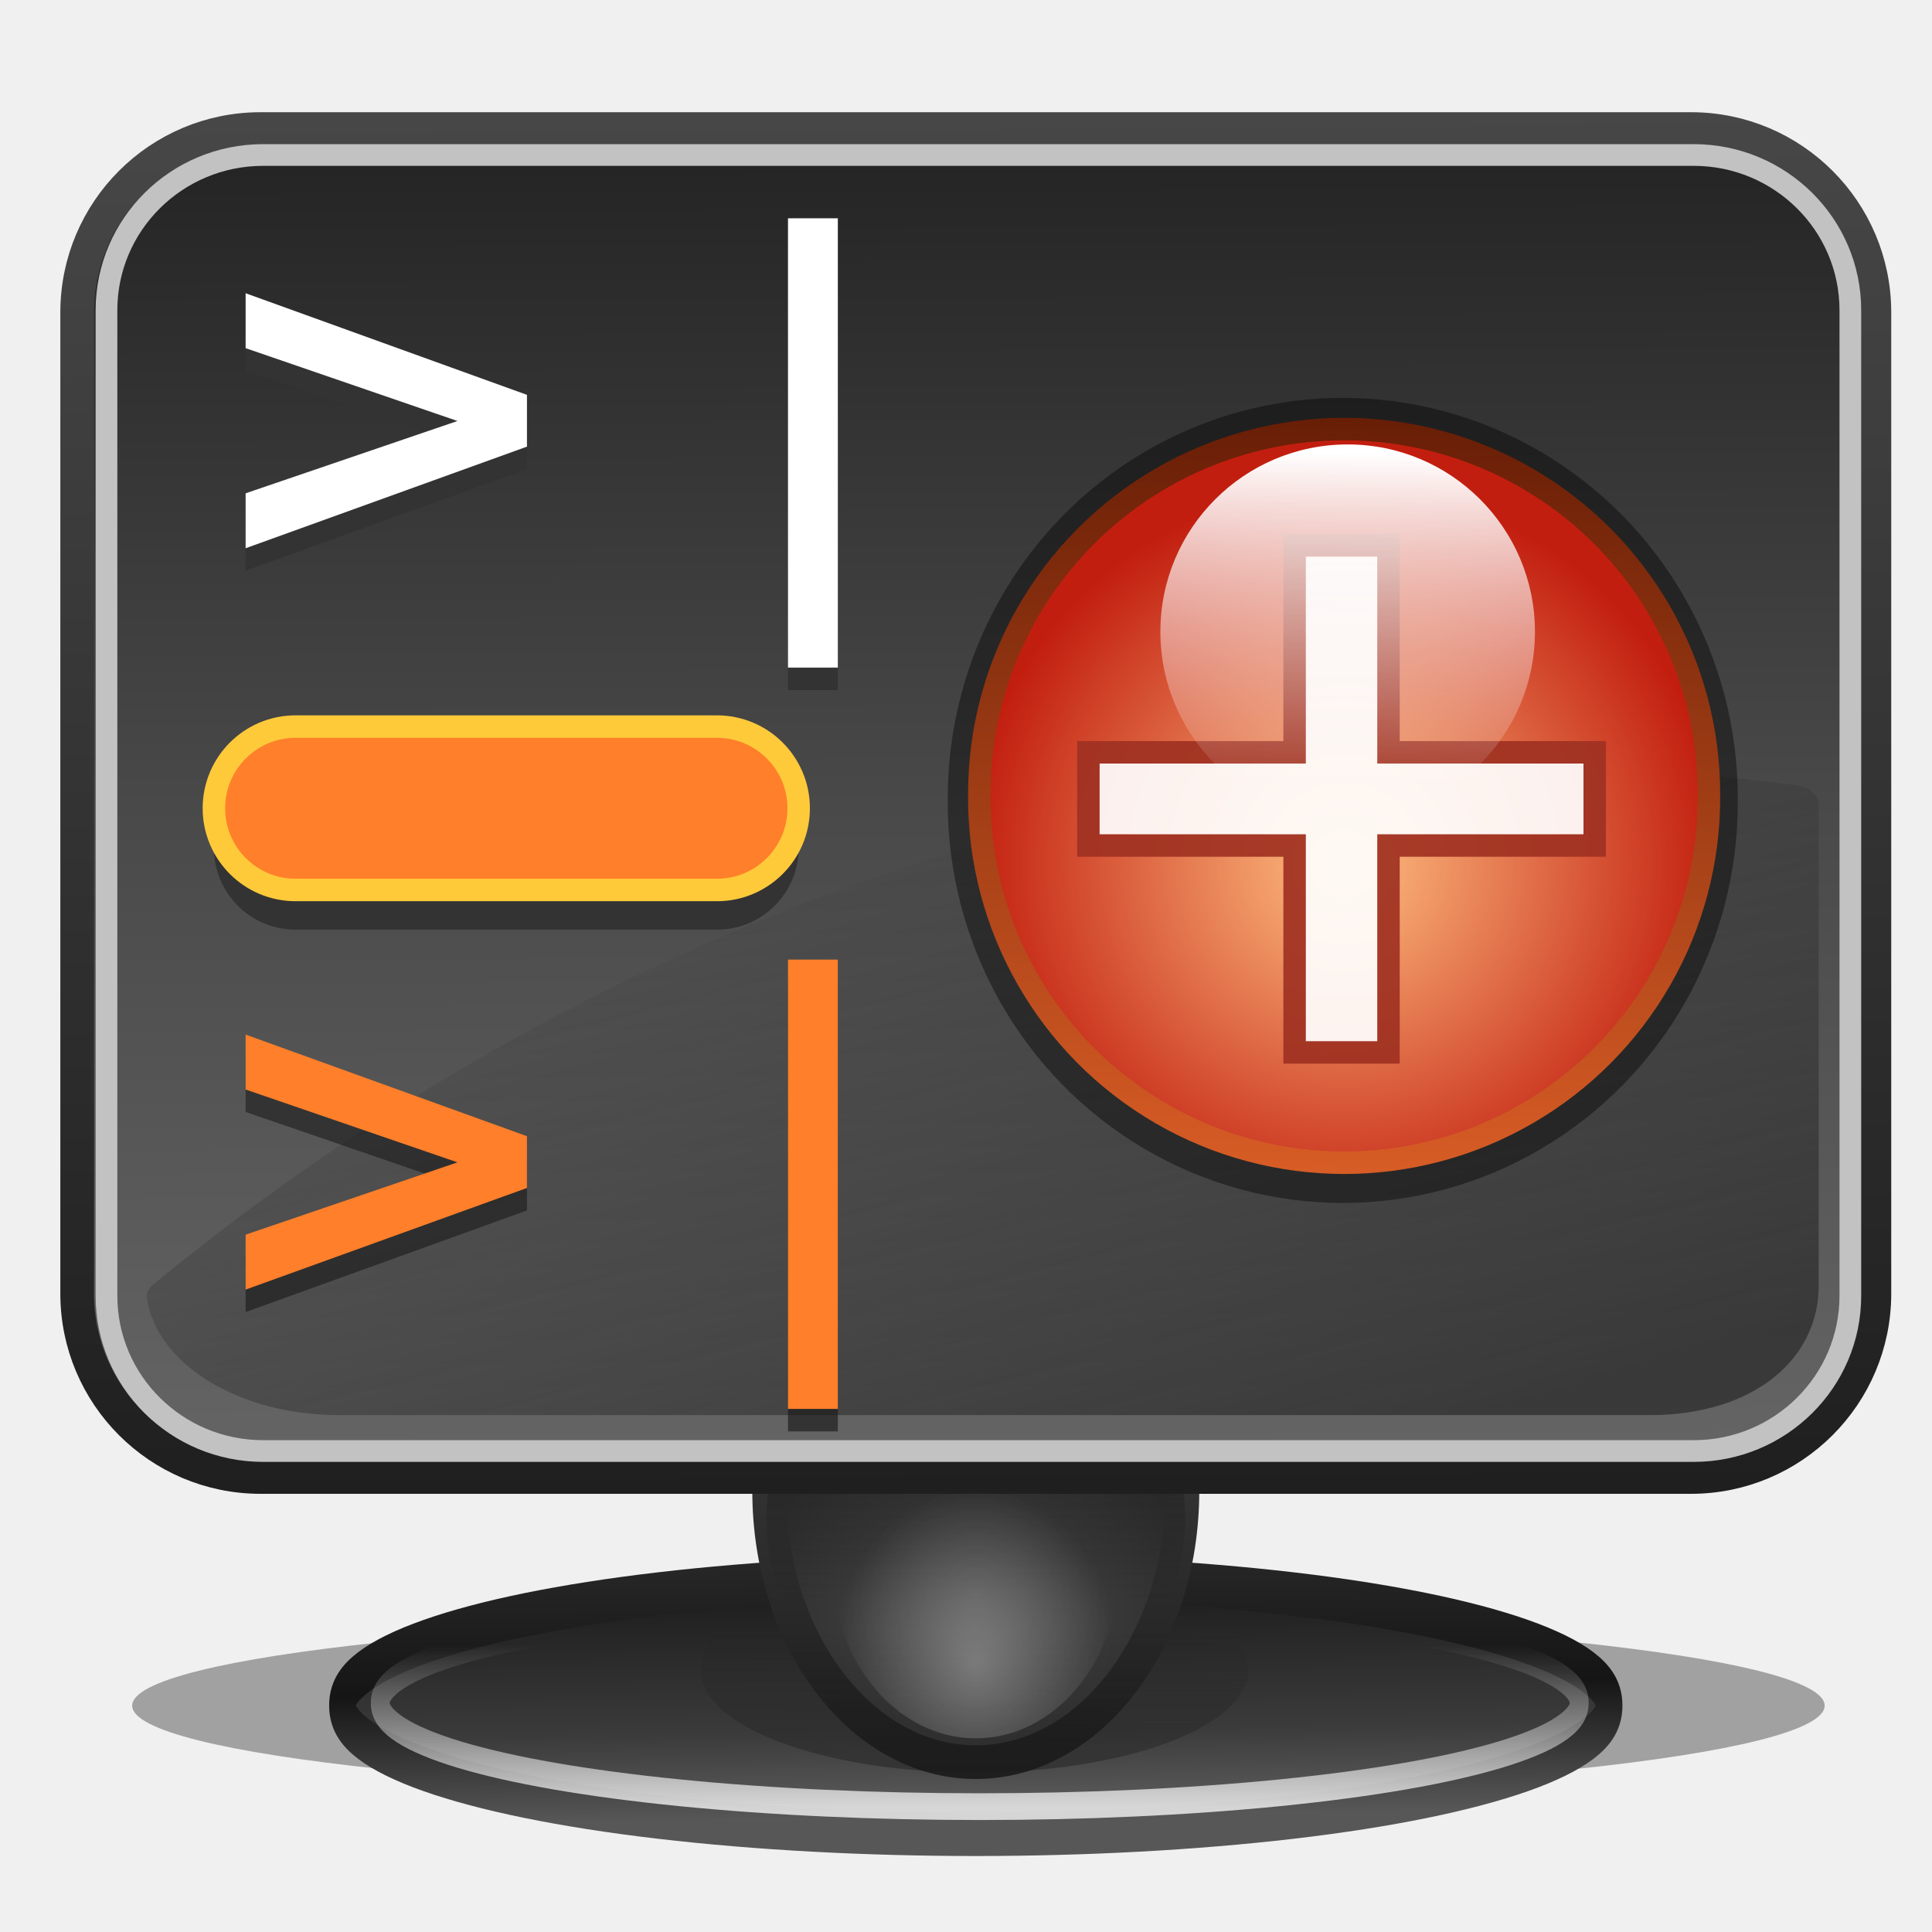
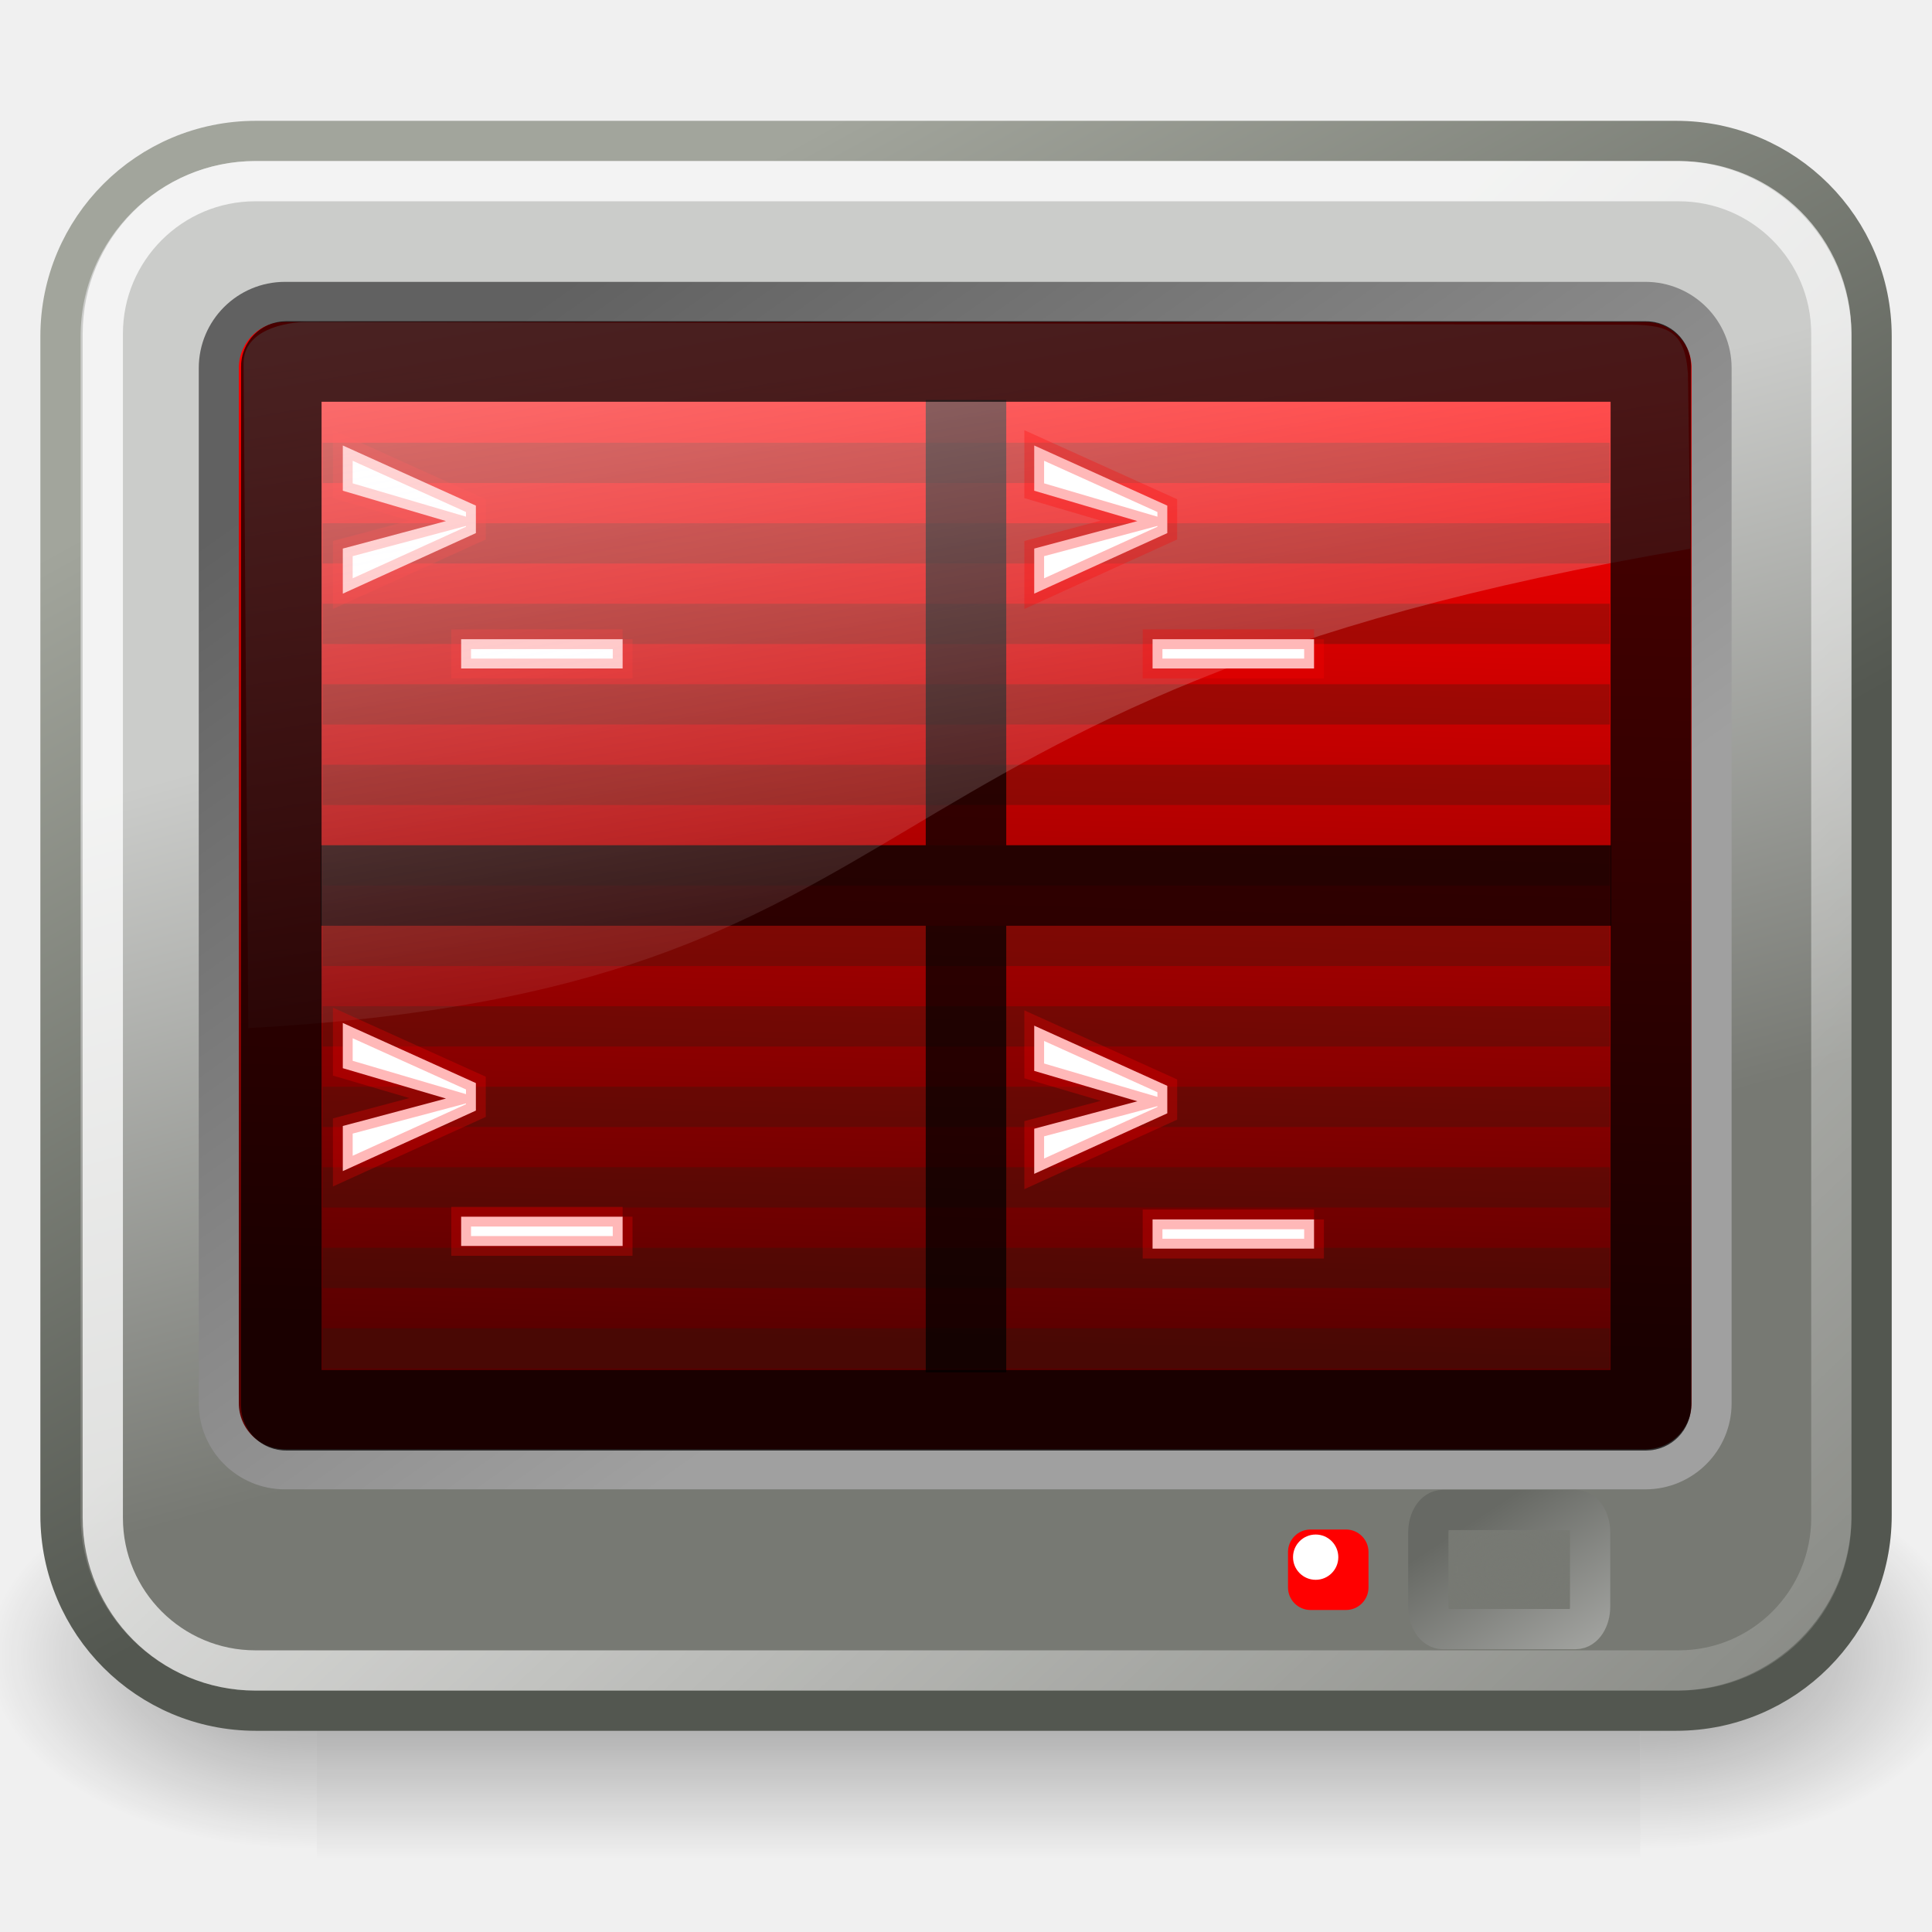
- <svg xmlns="http://www.w3.org/2000/svg" xmlns:xlink="http://www.w3.org/1999/xlink" width="172" height="172" id="svg2" version="1.0">
-   <defs id="defs4">
-     <linearGradient id="linearGradient15900">
-       <stop id="stop15902" offset="0" style="stop-color:#1a1a1a;stop-opacity:0.557;" />
-       <stop id="stop15904" offset="1" style="stop-color:#1a1a1a;stop-opacity:0;" />
+ <svg xmlns="http://www.w3.org/2000/svg" xmlns:xlink="http://www.w3.org/1999/xlink" width="48px" height="48px" id="svg1306">
+   <defs id="defs1308">
+     <radialGradient xlink:href="#linearGradient5060" id="radialGradient5031" gradientUnits="userSpaceOnUse" gradientTransform="matrix(-2.774389,0,0,1.969706,112.7623,-872.8854)" cx="605.714" cy="486.648" fx="605.714" fy="486.648" r="117.143" />
+     <linearGradient id="linearGradient5060">
+       <stop style="stop-color:black;stop-opacity:1;" offset="0" id="stop5062" />
+       <stop style="stop-color:black;stop-opacity:0;" offset="1" id="stop5064" />
    </linearGradient>
-     <linearGradient id="linearGradient12950">
-       <stop style="stop-color:#d75c25;stop-opacity:1;" offset="0" id="stop12952" />
-       <stop style="stop-color:#681e06;stop-opacity:1;" offset="1" id="stop12954" />
+     <radialGradient xlink:href="#linearGradient5060" id="radialGradient5029" gradientUnits="userSpaceOnUse" gradientTransform="matrix(2.774389,0,0,1.969706,-1891.633,-872.8854)" cx="605.714" cy="486.648" fx="605.714" fy="486.648" r="117.143" />
+     <linearGradient id="linearGradient5048">
+       <stop style="stop-color:black;stop-opacity:0;" offset="0" id="stop5050" />
+       <stop id="stop5056" offset="0.5" style="stop-color:black;stop-opacity:1;" />
+       <stop style="stop-color:black;stop-opacity:0;" offset="1" id="stop5052" />
    </linearGradient>
-     <linearGradient id="linearGradient5138">
-       <stop style="stop-color:#1a1a1a;stop-opacity:1;" offset="0" id="stop5140" />
-       <stop style="stop-color:#1a1a1a;stop-opacity:0;" offset="1" id="stop5142" />
+     <linearGradient xlink:href="#linearGradient5048" id="linearGradient5027" gradientUnits="userSpaceOnUse" gradientTransform="matrix(2.774389,0,0,1.969706,-1892.179,-872.8854)" x1="302.857" y1="366.648" x2="302.857" y2="609.505" />
+     <linearGradient id="linearGradient6447">
+       <stop style="stop-color:#777973;stop-opacity:1;" offset="0" id="stop6449" />
+       <stop style="stop-color:#777973;stop-opacity:0;" offset="1" id="stop6451" />
    </linearGradient>
-     <linearGradient id="linearGradient7104">
-       <stop id="stop7106" offset="0" style="stop-color:#171717;stop-opacity:1;" />
-       <stop style="stop-color:#3b3b3b;stop-opacity:1;" offset="0.667" id="stop7110" />
-       <stop id="stop7108" offset="1" style="stop-color:#5f5f5f;stop-opacity:1;" />
+     <linearGradient id="linearGradient4254">
+       <stop style="stop-color:#616161;stop-opacity:1;" offset="0" id="stop4256" />
+       <stop style="stop-color:#a0a0a0;stop-opacity:1;" offset="1" id="stop4258" />
    </linearGradient>
-     <linearGradient id="linearGradient7096">
-       <stop id="stop7098" offset="0" style="stop-color:#272727;stop-opacity:1;" />
-       <stop style="stop-color:#151515;stop-opacity:1;" offset="0.5" id="stop7100" />
-       <stop id="stop7102" offset="1" style="stop-color:#575757;stop-opacity:1;" />
+     <linearGradient id="linearGradient5176">
+       <stop id="stop5178" offset="0" style="stop-color:#a2a59c;stop-opacity:1;" />
+       <stop id="stop5180" offset="1" style="stop-color:#535750;stop-opacity:1;" />
    </linearGradient>
-     <linearGradient id="linearGradient4183">
-       <stop id="stop4185" offset="0" style="stop-color:#474747;stop-opacity:1;" />
-       <stop id="stop4187" offset="1" style="stop-color:#2f2f2f;stop-opacity:1;" />
+     <linearGradient id="linearGradient2667">
+       <stop id="stop2669" offset="0" style="stop-color:#ffffff;stop-opacity:1;" />
+       <stop id="stop2671" offset="1" style="stop-color:#fcfcff;stop-opacity:0;" />
    </linearGradient>
-     <linearGradient id="linearGradient10966">
-       <stop style="stop-color:#ffffff;stop-opacity:1;" offset="0" id="stop10968" />
-       <stop style="stop-color:#ffffff;stop-opacity:0;" offset="1" id="stop10970" />
+     <linearGradient gradientUnits="userSpaceOnUse" y2="26.729" x2="17.199" y1="1.654" x1="11.492" gradientTransform="matrix(1.236157,0,0,0.896051,-1.08182,2.830699)" id="linearGradient2673" xlink:href="#linearGradient2667" />
+     <linearGradient id="linearGradient2238">
+       <stop style="stop-color:#ffffff;stop-opacity:1;" offset="0" id="stop2240" />
+       <stop style="stop-color:#ffffff;stop-opacity:0;" offset="1" id="stop2242" />
    </linearGradient>
-     <linearGradient id="linearGradient10956">
-       <stop style="stop-color:#ffbf82;stop-opacity:1;" offset="0" id="stop10958" />
-       <stop style="stop-color:#c21e0f;stop-opacity:1;" offset="1" id="stop10960" />
+     <linearGradient id="linearGradient2224">
+       <stop style="stop-color:#32342f;stop-opacity:0.546;" offset="0" id="stop2226" />
+       <stop style="stop-color:#32342f;stop-opacity:0;" offset="1" id="stop2228" />
    </linearGradient>
-     <linearGradient id="linearGradient7040">
-       <stop style="stop-color:#666666;stop-opacity:1;" offset="0" id="stop7042" />
-       <stop id="stop7048" offset="0.5" style="stop-color:#494949;stop-opacity:1;" />
-       <stop style="stop-color:#222222;stop-opacity:1;" offset="1" id="stop7044" />
+     <linearGradient id="linearGradient2214">
+       <stop style="stop-color:#a9aaa7;stop-opacity:1;" offset="0" id="stop2216" />
+       <stop style="stop-color:#676964;stop-opacity:1;" offset="1" id="stop2218" />
    </linearGradient>
-     <linearGradient id="linearGradient3134">
-       <stop style="stop-color:#1f1f1f;stop-opacity:1;" offset="0" id="stop3136" />
-       <stop style="stop-color:#474747;stop-opacity:1;" offset="1" id="stop3138" />
+     <linearGradient id="linearGradient2206">
+       <stop style="stop-color:#777973;stop-opacity:1;" offset="0" id="stop2208" />
+       <stop style="stop-color:#cbccca;stop-opacity:1;" offset="1" id="stop2210" />
    </linearGradient>
-     <linearGradient xlink:href="#linearGradient3134" id="linearGradient3140" x1="135.121" y1="169.619" x2="134.296" y2="46.619" gradientUnits="userSpaceOnUse" gradientTransform="translate(-45.57938,-36.62958)" />
-     <linearGradient xlink:href="#linearGradient7040" id="linearGradient7046" x1="112.87" y1="169.619" x2="112.432" y2="46.619" gradientUnits="userSpaceOnUse" gradientTransform="translate(-45.57938,-36.62958)" />
-     <radialGradient xlink:href="#linearGradient10956" id="radialGradient15848" gradientUnits="userSpaceOnUse" cx="119.663" cy="85.43" fx="119.663" fy="85.43" r="33.478" />
-     <linearGradient xlink:href="#linearGradient10966" id="linearGradient15850" gradientUnits="userSpaceOnUse" x1="118.1" y1="49.384" x2="117.753" y2="79.951" />
-     <linearGradient xlink:href="#linearGradient7104" id="linearGradient3173" x1="113.958" y1="150.684" x2="114.079" y2="164.557" gradientUnits="userSpaceOnUse" />
-     <linearGradient xlink:href="#linearGradient7096" id="linearGradient3181" x1="113.958" y1="150.684" x2="114.079" y2="164.557" gradientUnits="userSpaceOnUse" />
-     <linearGradient xlink:href="#linearGradient3134" id="linearGradient4176" x1="85.828" y1="160.752" x2="86.766" y2="113.12" gradientUnits="userSpaceOnUse" />
-     <radialGradient xlink:href="#linearGradient4183" id="radialGradient4181" cx="79.322" cy="145.489" fx="79.322" fy="145.489" r="19.395" gradientTransform="matrix(1,0,0,1.29601,0,-40.92521)" gradientUnits="userSpaceOnUse" />
-     <radialGradient xlink:href="#linearGradient10966" id="radialGradient3184" cx="79.322" cy="148.534" fx="79.322" fy="148.534" r="18.395" gradientTransform="matrix(1,0,0,1.312102,0,-43.15)" gradientUnits="userSpaceOnUse" />
-     <linearGradient xlink:href="#linearGradient10966" id="linearGradient4165" x1="91.741" y1="165.715" x2="91.741" y2="154.928" gradientUnits="userSpaceOnUse" />
-     <linearGradient xlink:href="#linearGradient5138" id="linearGradient5144" x1="79.322" y1="162.392" x2="79.322" y2="129.059" gradientUnits="userSpaceOnUse" />
-     <linearGradient xlink:href="#linearGradient5138" id="linearGradient5148" gradientUnits="userSpaceOnUse" x1="79.322" y1="162.392" x2="79.322" y2="129.059" />
-     <linearGradient xlink:href="#linearGradient12950" id="linearGradient12956" x1="137.27" y1="112.908" x2="137.675" y2="45.953" gradientUnits="userSpaceOnUse" />
-     <linearGradient xlink:href="#linearGradient10966" id="linearGradient13954" gradientUnits="userSpaceOnUse" gradientTransform="translate(-45.57938,-36.62958)" x1="112.87" y1="169.619" x2="112.432" y2="46.619" />
-     <linearGradient xlink:href="#linearGradient15900" id="linearGradient14929" gradientUnits="userSpaceOnUse" gradientTransform="translate(-45.57938,-36.62958)" x1="118.312" y1="48.612" x2="118.652" y2="131.945" />
-     <linearGradient xlink:href="#linearGradient15900" id="linearGradient16878" gradientUnits="userSpaceOnUse" gradientTransform="translate(-45.57938,-36.62958)" x1="118.312" y1="48.612" x2="118.652" y2="131.945" />
-     <linearGradient xlink:href="#linearGradient15900" id="linearGradient16882" gradientUnits="userSpaceOnUse" gradientTransform="translate(-45.57938,-36.62958)" x1="84.463" y1="45.38" x2="120.995" y2="140.868" />
-     <linearGradient xlink:href="#linearGradient10966" id="linearGradient16885" gradientUnits="userSpaceOnUse" x1="118.1" y1="49.384" x2="117.753" y2="79.951" />
+     <linearGradient id="linearGradient2198">
+       <stop style="stop-color:#ff0000;stop-opacity:1;" offset="0" id="stop2200" />
+       <stop style="stop-color:#5a0000;stop-opacity:1;" offset="1" id="stop2202" />
+     </linearGradient>
+     <linearGradient xlink:href="#linearGradient2198" id="linearGradient2204" x1="23.119" y1="9.583" x2="22.441" y2="34.226" gradientUnits="userSpaceOnUse" gradientTransform="matrix(0.9500924,0,0,0.9650936,1.183393,0.2767092)" />
+     <linearGradient xlink:href="#linearGradient2206" id="linearGradient2212" x1="29.87" y1="32.286" x2="24.842" y2="14.158" gradientUnits="userSpaceOnUse" gradientTransform="matrix(0.957412,0,0,0.952331,1.022766,0.133307)" />
+     <linearGradient xlink:href="#linearGradient5176" id="linearGradient2220" x1="8.653" y1="9.587" x2="21.305" y2="32.498" gradientUnits="userSpaceOnUse" gradientTransform="matrix(0.957412,0,0,0.952331,1.022766,0.133307)" />
+     <radialGradient xlink:href="#linearGradient2224" id="radialGradient2230" cx="24.042" cy="42.242" fx="24.042" fy="42.242" r="17.577" gradientTransform="matrix(1,0,0,0.304598,-1.841788e-16,29.37527)" gradientUnits="userSpaceOnUse" />
+     <linearGradient xlink:href="#linearGradient2238" id="linearGradient2244" x1="20.339" y1="19.637" x2="48.845" y2="49.731" gradientUnits="userSpaceOnUse" gradientTransform="matrix(0.953506,0,0,0.947873,1.141528,1.205591)" />
+     <linearGradient xlink:href="#linearGradient4254" id="linearGradient4260" x1="11.048" y1="9.146" x2="26.178" y2="30.343" gradientUnits="userSpaceOnUse" gradientTransform="matrix(0.9975908,0,0,0.9893614,4.354704e-2,9.1764254e-2)" />
+     <linearGradient xlink:href="#linearGradient2214" id="linearGradient5719" x1="40.253" y1="42.319" x2="36.452" y2="38" gradientUnits="userSpaceOnUse" gradientTransform="matrix(1,0,0,0.744756,0,9.569132)" />
+     <radialGradient xlink:href="#linearGradient6447" id="radialGradient6453" cx="37.496" cy="39.51" fx="37.496" fy="39.51" r="2.51" gradientTransform="matrix(1,0,0,0.73779,0,9.844321)" gradientUnits="userSpaceOnUse" />
  </defs>
  <g id="layer1">
-     <path style="opacity:0.773;fill:#1a1a1a;fill-opacity:0.48;stroke:none;stroke-width:2;stroke-linecap:round;stroke-linejoin:round;stroke-miterlimit:4;stroke-dasharray:none;stroke-dashoffset:0;stroke-opacity:1" id="path5150" d="M 164.033 151.847 A 77.564 7.967 0 1 1  8.905,151.847 A 77.564 7.967 0 1 1  164.033 151.847 z" transform="matrix(0.9712991,0,0,1,3.118497,0)" />
-     <path style="opacity:1;fill:url(#linearGradient3173);fill-opacity:1;stroke:url(#linearGradient3181);stroke-width:2.343;stroke-linecap:round;stroke-linejoin:round;stroke-miterlimit:4;stroke-dasharray:none;stroke-dashoffset:0;stroke-opacity:1" id="path2194" d="M 148.567 158.76 A 56.826 6.913 0 1 1  34.916,158.76 A 56.826 6.913 0 1 1  148.567 158.76 z" transform="matrix(0.9926042,0,0,1.651069,-4.191546,-110.2848)" />
-     <path style="opacity:1;fill:url(#radialGradient4181);fill-opacity:1;stroke:url(#linearGradient4176);stroke-width:3;stroke-linecap:round;stroke-linejoin:round;stroke-miterlimit:4;stroke-dasharray:none;stroke-dashoffset:0;stroke-opacity:1" id="path3191" d="M 97.717 138.256 A 18.395 24.136 0 1 1  60.926,138.256 A 18.395 24.136 0 1 1  97.717 138.256 z" transform="translate(7.549576,-5.514986)" />
-     <path transform="matrix(1.012739,0,0,-0.7959,6.53911,245.1936)" d="M 97.717 138.256 A 18.395 24.136 0 1 1  60.926,138.256 A 18.395 24.136 0 1 1  97.717 138.256 z" id="path5146" style="opacity:1;fill:url(#linearGradient5148);fill-opacity:1;stroke:none;stroke-width:3;stroke-linecap:round;stroke-linejoin:round;stroke-miterlimit:4;stroke-dasharray:none;stroke-dashoffset:0;stroke-opacity:1" />
-     <rect style="opacity:1;fill:url(#linearGradient7046);fill-opacity:1;stroke:url(#linearGradient3140);stroke-width:3;stroke-linecap:round;stroke-linejoin:round;stroke-miterlimit:4;stroke-dasharray:none" id="rect2160" width="160" height="120" x="6.871" y="11.49" ry="16.326" rx="16.326" />
-     <rect ry="7.273" rx="7.273" y="68.217" x="19.042" height="14.547" width="52.061" id="rect4138" style="opacity:1;fill:#333333;fill-opacity:1;stroke:none;stroke-width:2;stroke-linecap:round;stroke-linejoin:round;stroke-miterlimit:4;stroke-dasharray:none;stroke-opacity:1" />
-     <rect style="opacity:1;fill:#ff7f2a;fill-opacity:1;stroke:#ffca3a;stroke-width:2;stroke-linecap:round;stroke-linejoin:round;stroke-miterlimit:4;stroke-dasharray:none;stroke-opacity:1" id="rect5080" width="52.061" height="14.547" x="19.042" y="64.685" rx="7.273" ry="7.273" />
-     <text id="text4130" y="51.997" x="17.631" style="font-size:40px;font-style:normal;font-weight:bold;fill:#333333;fill-opacity:1;stroke:none;stroke-width:1px;stroke-linecap:butt;stroke-linejoin:miter;stroke-opacity:0.518;font-family:Bitstream Vera Sans" xml:space="preserve">
-       <tspan y="51.997" x="17.631" id="tspan4132">&gt; |</tspan>
-     </text>
-     <text xml:space="preserve" style="font-size:40px;font-style:normal;font-weight:bold;fill:#ffffff;fill-opacity:1;stroke:none;stroke-width:1px;stroke-linecap:butt;stroke-linejoin:miter;stroke-opacity:0.518;font-family:Bitstream Vera Sans" x="17.631" y="49.997" id="text6051">
-       <tspan id="tspan6053" x="17.631" y="49.997">&gt; |</tspan>
-     </text>
-     <text xml:space="preserve" style="font-size:40px;font-style:normal;font-weight:bold;fill:#333333;fill-opacity:1;stroke:none;stroke-width:1px;stroke-linecap:butt;stroke-linejoin:miter;stroke-opacity:0.518;font-family:Bitstream Vera Sans" x="17.631" y="117.997" id="text4134">
-       <tspan id="tspan4136" x="17.631" y="117.997">&gt; |</tspan>
-     </text>
-     <path style="fill:url(#linearGradient16882);fill-opacity:1;stroke:none;stroke-width:3;stroke-linecap:round;stroke-linejoin:round;stroke-miterlimit:4" id="path16880" d="M 20.844,8.75 C 15.585,8.75 11.361,10.904 8.5,14.375 C 5.639,17.846 4.125,22.604 4.125,27.812 L 4.125,98.844 C 4.136,100.144 5.068,101.282 6.344,101.531 C 45.013,109.419 79.162,99.126 106.781,82.844 C 134.4,66.562 155.592,44.302 168.906,27.969 C 169.346,27.411 169.571,26.707 169.5,26 C 168.579,16.324 160.432,8.75 150.531,8.75 L 20.844,8.75 z " transform="matrix(-0.8999662,0,0,-0.604194,165.6265,131.2694)" />
-     <text id="text6055" y="115.997" x="17.631" style="font-size:40px;font-style:normal;font-weight:bold;fill:#ff7f2a;fill-opacity:1;stroke:none;stroke-width:1px;stroke-linecap:butt;stroke-linejoin:miter;stroke-opacity:1;font-family:Bitstream Vera Sans" xml:space="preserve">
-       <tspan y="115.997" x="17.631" id="tspan6057">&gt; |</tspan>
-     </text>
-     <path d="M 152.141 79.43 A 32.478 32.478 0 1 1  87.186,79.43 A 32.478 32.478 0 1 1  152.141 79.43 z" id="path11947" style="opacity:0.414;fill:#000000;fill-opacity:1;stroke:none;stroke-width:2;stroke-linecap:round;stroke-linejoin:round;stroke-miterlimit:4;stroke-dasharray:none;stroke-dashoffset:0;stroke-opacity:1" transform="matrix(1.082847,0,0,1.097278,-10.03509,-15.89781)" />
-     <path style="fill:url(#radialGradient15848);fill-opacity:1;stroke:url(#linearGradient12956);stroke-width:2;stroke-linecap:round;stroke-linejoin:round;stroke-miterlimit:4;stroke-dasharray:none;stroke-dashoffset:0;stroke-opacity:1" id="path9985" d="M 152.141 79.43 A 32.478 32.478 0 1 1  87.186,79.43 A 32.478 32.478 0 1 1  152.141 79.43 z" transform="translate(0,-8.571927)" />
-     <text xml:space="preserve" style="font-size:72px;font-style:normal;font-weight:bold;opacity:0.912;fill:#ffffff;fill-opacity:1;stroke:#9f3021;stroke-width:2;stroke-linecap:butt;stroke-linejoin:miter;stroke-miterlimit:4;stroke-dasharray:none;stroke-opacity:1;font-family:Bitstream Vera Sans" x="89.27" y="93.694" id="text10974">
-       <tspan id="tspan10976" x="89.27" y="93.694">+</tspan>
-     </text>
-     <path transform="matrix(0.9391661,0,0,1.330433,1.062427,-59.61499)" d="M 148.567 158.76 A 56.826 6.913 0 1 1  34.916,158.76 A 56.826 6.913 0 1 1  148.567 158.76 z" id="path3186" style="opacity:0.751;fill:none;fill-opacity:1;stroke:url(#linearGradient4165);stroke-width:1.789;stroke-linecap:round;stroke-linejoin:round;stroke-miterlimit:4;stroke-dasharray:none;stroke-dashoffset:0;stroke-opacity:1" />
-     <path style="opacity:0.459;fill:url(#linearGradient5144);fill-opacity:1;stroke:none;stroke-width:3;stroke-linecap:round;stroke-linejoin:round;stroke-miterlimit:4;stroke-dasharray:none;stroke-dashoffset:0;stroke-opacity:1" id="path4167" d="M 97.717 138.256 A 18.395 24.136 0 1 1  60.926,138.256 A 18.395 24.136 0 1 1  97.717 138.256 z" transform="matrix(1.324841,0,0,0.3784243,-18.33445,96.35104)" />
-     <path transform="matrix(0.6942675,0,0,0.6357059,31.80074,51.52416)" d="M 97.717 138.256 A 18.395 24.136 0 1 1  60.926,138.256 A 18.395 24.136 0 1 1  97.717 138.256 z" id="path2209" style="opacity:0.315;fill:url(#radialGradient3184);fill-opacity:1;stroke:none;stroke-width:3;stroke-linecap:round;stroke-linejoin:round;stroke-miterlimit:4;stroke-dasharray:none;stroke-dashoffset:0;stroke-opacity:1" />
-     <rect rx="13.949" ry="13.823" y="13.799" x="9.48" height="115.382" width="155.251" id="rect9072" style="opacity:1;fill:none;fill-opacity:1;stroke:#c2c2c2;stroke-width:1.932;stroke-linecap:round;stroke-linejoin:round;stroke-miterlimit:4;stroke-dasharray:none;stroke-opacity:1" />
-     <path style="fill:url(#linearGradient16885);fill-opacity:1;stroke:none;stroke-width:2;stroke-linecap:round;stroke-linejoin:round;stroke-miterlimit:4;stroke-dasharray:none;stroke-dashoffset:0;stroke-opacity:1" id="path10964" d="M 134.426 65.362 A 16.673 16.673 0 1 1  101.08,65.362 A 16.673 16.673 0 1 1  134.426 65.362 z" transform="translate(2.22515,-9.122504)" />
+     <g id="g5022" transform="matrix(2.454499e-2,0,0,2.086758e-2,46.14369,39.34109)">
+       <rect y="-150.697" x="-1559.252" height="478.357" width="1339.633" id="rect4173" style="opacity:0.402;color:black;fill:url(#linearGradient5027);fill-opacity:1;fill-rule:nonzero;stroke:none;stroke-width:1;stroke-linecap:round;stroke-linejoin:miter;marker:none;marker-start:none;marker-mid:none;marker-end:none;stroke-miterlimit:4;stroke-dasharray:none;stroke-dashoffset:0;stroke-opacity:1;visibility:visible;display:inline;overflow:visible" />
+       <path id="path5058" d="M -219.619,-150.68 C -219.619,-150.68 -219.619,327.65 -219.619,327.65 C -76.745,328.551 125.781,220.481 125.781,88.454 C 125.781,-43.572 -33.655,-150.68 -219.619,-150.68 z " style="opacity:0.402;color:black;fill:url(#radialGradient5029);fill-opacity:1;fill-rule:nonzero;stroke:none;stroke-width:1;stroke-linecap:round;stroke-linejoin:miter;marker:none;marker-start:none;marker-mid:none;marker-end:none;stroke-miterlimit:4;stroke-dasharray:none;stroke-dashoffset:0;stroke-opacity:1;visibility:visible;display:inline;overflow:visible" />
+       <path style="opacity:0.402;color:black;fill:url(#radialGradient5031);fill-opacity:1;fill-rule:nonzero;stroke:none;stroke-width:1;stroke-linecap:round;stroke-linejoin:miter;marker:none;marker-start:none;marker-mid:none;marker-end:none;stroke-miterlimit:4;stroke-dasharray:none;stroke-dashoffset:0;stroke-opacity:1;visibility:visible;display:inline;overflow:visible" d="M -1559.252,-150.68 C -1559.252,-150.68 -1559.252,327.65 -1559.252,327.65 C -1702.127,328.551 -1904.652,220.481 -1904.652,88.454 C -1904.652,-43.572 -1745.216,-150.68 -1559.252,-150.68 z " id="path5018" />
+     </g>
+     <rect style="opacity:1;fill:url(#linearGradient2212);fill-opacity:1;fill-rule:evenodd;stroke:url(#linearGradient2220);stroke-width:1;stroke-linecap:round;stroke-linejoin:round;stroke-miterlimit:4;stroke-dasharray:none;stroke-dashoffset:0;stroke-opacity:1" id="rect1316" width="44.996" height="38.999" x="1.503" y="3.502" rx="4.852" ry="4.852" />
+     <rect style="opacity:1;fill:url(#linearGradient2204);fill-opacity:1;fill-rule:evenodd;stroke:url(#linearGradient4260);stroke-width:0.995;stroke-linecap:round;stroke-linejoin:round;stroke-miterlimit:4;stroke-dasharray:none;stroke-dashoffset:0;stroke-opacity:1" id="rect1314" width="37.088" height="29.005" x="5.436" y="7.5" rx="1.645" ry="1.644" />
+     <g id="g2286" style="opacity:0.256">
+       <path id="path1345" d="M 8.015,11.5 L 39.994,11.5" style="fill:none;fill-opacity:0.75;fill-rule:evenodd;stroke:#181f10;stroke-width:1.001;stroke-linecap:butt;stroke-linejoin:miter;stroke-miterlimit:4;stroke-dasharray:none;stroke-opacity:1" />
+       <path style="fill:none;fill-opacity:0.75;fill-rule:evenodd;stroke:#181f10;stroke-width:1.001;stroke-linecap:butt;stroke-linejoin:miter;stroke-miterlimit:4;stroke-dasharray:none;stroke-opacity:1" d="M 8.015,13.5 L 39.994,13.5" id="path2264" />
+       <path id="path2266" d="M 8.015,15.5 L 39.994,15.5" style="fill:none;fill-opacity:0.75;fill-rule:evenodd;stroke:#181f10;stroke-width:1.001;stroke-linecap:butt;stroke-linejoin:miter;stroke-miterlimit:4;stroke-dasharray:none;stroke-opacity:1" />
+       <path style="fill:none;fill-opacity:0.75;fill-rule:evenodd;stroke:#181f10;stroke-width:1.001;stroke-linecap:butt;stroke-linejoin:miter;stroke-miterlimit:4;stroke-dasharray:none;stroke-opacity:1" d="M 8.015,17.5 L 39.994,17.5" id="path2268" />
+       <path id="path2270" d="M 8.015,19.5 L 39.994,19.5" style="fill:none;fill-opacity:0.75;fill-rule:evenodd;stroke:#181f10;stroke-width:1.001;stroke-linecap:butt;stroke-linejoin:miter;stroke-miterlimit:4;stroke-dasharray:none;stroke-opacity:1" />
+       <path style="fill:none;fill-opacity:0.75;fill-rule:evenodd;stroke:#181f10;stroke-width:1.001;stroke-linecap:butt;stroke-linejoin:miter;stroke-miterlimit:4;stroke-dasharray:none;stroke-opacity:1" d="M 8.015,21.5 L 39.994,21.5" id="path2272" />
+       <path id="path2274" d="M 8.015,23.5 L 39.994,23.5" style="fill:none;fill-opacity:0.75;fill-rule:evenodd;stroke:#181f10;stroke-width:1.001;stroke-linecap:butt;stroke-linejoin:miter;stroke-miterlimit:4;stroke-dasharray:none;stroke-opacity:1" />
+       <path style="fill:none;fill-opacity:0.75;fill-rule:evenodd;stroke:#181f10;stroke-width:1.001;stroke-linecap:butt;stroke-linejoin:miter;stroke-miterlimit:4;stroke-dasharray:none;stroke-opacity:1" d="M 8.015,25.5 L 39.994,25.5" id="path2276" />
+       <path id="path2278" d="M 8.015,27.5 L 39.994,27.5" style="fill:none;fill-opacity:0.75;fill-rule:evenodd;stroke:#181f10;stroke-width:1.001;stroke-linecap:butt;stroke-linejoin:miter;stroke-miterlimit:4;stroke-dasharray:none;stroke-opacity:1" />
+       <path style="fill:none;fill-opacity:0.75;fill-rule:evenodd;stroke:#181f10;stroke-width:1.001;stroke-linecap:butt;stroke-linejoin:miter;stroke-miterlimit:4;stroke-dasharray:none;stroke-opacity:1" d="M 8.015,29.5 L 39.994,29.5" id="path2280" />
+       <path id="path2282" d="M 8.015,31.5 L 39.994,31.5" style="fill:none;fill-opacity:0.75;fill-rule:evenodd;stroke:#181f10;stroke-width:1.001;stroke-linecap:butt;stroke-linejoin:miter;stroke-miterlimit:4;stroke-dasharray:none;stroke-opacity:1" />
+       <path style="fill:none;fill-opacity:0.75;fill-rule:evenodd;stroke:#181f10;stroke-width:1.001;stroke-linecap:butt;stroke-linejoin:miter;stroke-miterlimit:4;stroke-dasharray:none;stroke-opacity:1" d="M 8.015,33.5 L 39.994,33.5" id="path2284" />
+     </g>
+     <rect style="opacity:0.764;fill:none;fill-opacity:1;fill-rule:evenodd;stroke:url(#linearGradient2244);stroke-width:1;stroke-linecap:round;stroke-linejoin:round;stroke-miterlimit:4;stroke-dasharray:none;stroke-dashoffset:0;stroke-opacity:1" id="rect2232" width="42.945" height="37.001" x="2.554" y="4.501" rx="3.791" ry="3.791" />
+     <path style="font-size:18.585px;font-style:normal;font-variant:normal;font-weight:bold;font-stretch:normal;text-align:start;line-height:125%;writing-mode:lr-tb;text-anchor:start;fill:#ffffff;fill-opacity:1;stroke:#ff0000;stroke-width:0.368pt;stroke-linecap:butt;stroke-linejoin:miter;stroke-opacity:0.279;font-family:Bitstream Vera Sans Mono" d="M 8.517,12.192 L 8.517,11.068 L 11.823,12.562 L 11.823,13.245 L 8.517,14.749 L 8.517,13.629 L 11.08,12.946 L 8.517,12.192 z M 15.469,15.881 L 15.469,16.608 L 11.457,16.608 L 11.457,15.881 L 15.469,15.881" id="text1340" />
+     <path style="opacity:0.724;fill:#000000;fill-opacity:1;stroke:none;stroke-width:2;stroke-linecap:round;stroke-linejoin:miter;stroke-miterlimit:4;stroke-dasharray:none;stroke-opacity:0.279" d="M 23 9.938 L 23 21 L 7.969 21 L 7.969 23 L 23 23 L 23 34.094 L 25 34.094 L 25 23 L 40.031 23 L 40.031 21 L 25 21 L 25 9.938 L 23 9.938 z " id="rect3228" />
+     <path style="opacity:0.531;fill:url(#linearGradient2673);fill-opacity:1;fill-rule:evenodd;stroke:none;stroke-width:0.25pt;stroke-linecap:butt;stroke-linejoin:miter;stroke-opacity:1" d="M 7.625,8 C 7.102,8 6.052,8.19 6.052,9.026 L 6.17,25.543 C 23.842,24.579 20.294,17.286 42,13.633 L 41.937,9.291 C 41.859,8.166 41.398,8.059 40.327,8.066 L 7.625,8 z " id="path2443" />
+     <rect style="opacity:0.714;fill:none;fill-opacity:1;fill-rule:evenodd;stroke:#000000;stroke-width:2;stroke-linecap:round;stroke-linejoin:round;stroke-miterlimit:4;stroke-dasharray:none;stroke-dashoffset:0;stroke-opacity:1" id="rect1340" width="34.026" height="26.057" x="6.989" y="8.981" rx="0.118" ry="0.118" />
+     <rect style="opacity:1;fill:url(#radialGradient6453);fill-opacity:1;fill-rule:evenodd;stroke:url(#linearGradient5719);stroke-width:1;stroke-linecap:round;stroke-linejoin:miter;stroke-miterlimit:4;stroke-dasharray:none;stroke-dashoffset:0;stroke-opacity:1" id="rect5025" width="4.02" height="2.959" x="35.486" y="37.515" rx="0.358" ry="0.56" />
+     <rect style="opacity:1;fill:#ff0000;fill-opacity:1;fill-rule:evenodd;stroke:none;stroke-width:2;stroke-linecap:round;stroke-linejoin:miter;stroke-miterlimit:4;stroke-dasharray:none;stroke-dashoffset:0;stroke-opacity:1" id="rect6458" width="2" height="2" x="32" y="38" rx="0.56" ry="0.56" />
+     <path style="opacity:1;color:#000000;fill:#ffffff;fill-opacity:1;fill-rule:nonzero;stroke:none;stroke-width:1;stroke-linecap:butt;stroke-linejoin:round;marker:none;marker-start:none;marker-mid:none;marker-end:none;stroke-miterlimit:4;stroke-dasharray:none;stroke-dashoffset:0;stroke-opacity:1;visibility:visible;display:inline;overflow:visible" id="path2300" d="M 28.875 38.75 A 0.562 0.562 0 1 1  27.75,38.75 A 0.562 0.562 0 1 1  28.875 38.75 z" transform="translate(4.375,-6.250000e-2)" />
+     <path style="font-size:18.585px;font-style:normal;font-variant:normal;font-weight:bold;font-stretch:normal;text-align:start;line-height:125%;writing-mode:lr-tb;text-anchor:start;fill:#ffffff;fill-opacity:1;stroke:#ff0000;stroke-width:0.368pt;stroke-linecap:butt;stroke-linejoin:miter;stroke-opacity:0.279;font-family:Bitstream Vera Sans Mono" d="M 25.695,12.192 L 25.695,11.068 L 29.001,12.562 L 29.001,13.245 L 25.695,14.749 L 25.695,13.629 L 28.258,12.946 L 25.695,12.192 z M 32.647,15.881 L 32.647,16.608 L 28.635,16.608 L 28.635,15.881 L 32.647,15.881" id="path3221" />
+     <path style="font-size:18.585px;font-style:normal;font-variant:normal;font-weight:bold;font-stretch:normal;text-align:start;line-height:125%;writing-mode:lr-tb;text-anchor:start;fill:#ffffff;fill-opacity:1;stroke:#ff0000;stroke-width:0.368pt;stroke-linecap:butt;stroke-linejoin:miter;stroke-opacity:0.279;font-family:Bitstream Vera Sans Mono" d="M 8.517,26.539 L 8.517,25.415 L 11.823,26.909 L 11.823,27.592 L 8.517,29.096 L 8.517,27.975 L 11.08,27.293 L 8.517,26.539 z M 15.469,30.228 L 15.469,30.955 L 11.457,30.955 L 11.457,30.228 L 15.469,30.228" id="path3223" />
+     <path style="font-size:18.585px;font-style:normal;font-variant:normal;font-weight:bold;font-stretch:normal;text-align:start;line-height:125%;writing-mode:lr-tb;text-anchor:start;fill:#ffffff;fill-opacity:1;stroke:#ff0000;stroke-width:0.368pt;stroke-linecap:butt;stroke-linejoin:miter;stroke-opacity:0.279;font-family:Bitstream Vera Sans Mono" d="M 25.695,26.606 L 25.695,25.482 L 29.001,26.977 L 29.001,27.66 L 25.695,29.164 L 25.695,28.043 L 28.258,27.361 L 25.695,26.606 z M 32.647,30.296 L 32.647,31.022 L 28.635,31.022 L 28.635,30.296 L 32.647,30.296" id="path3226" />
  </g>
</svg>
